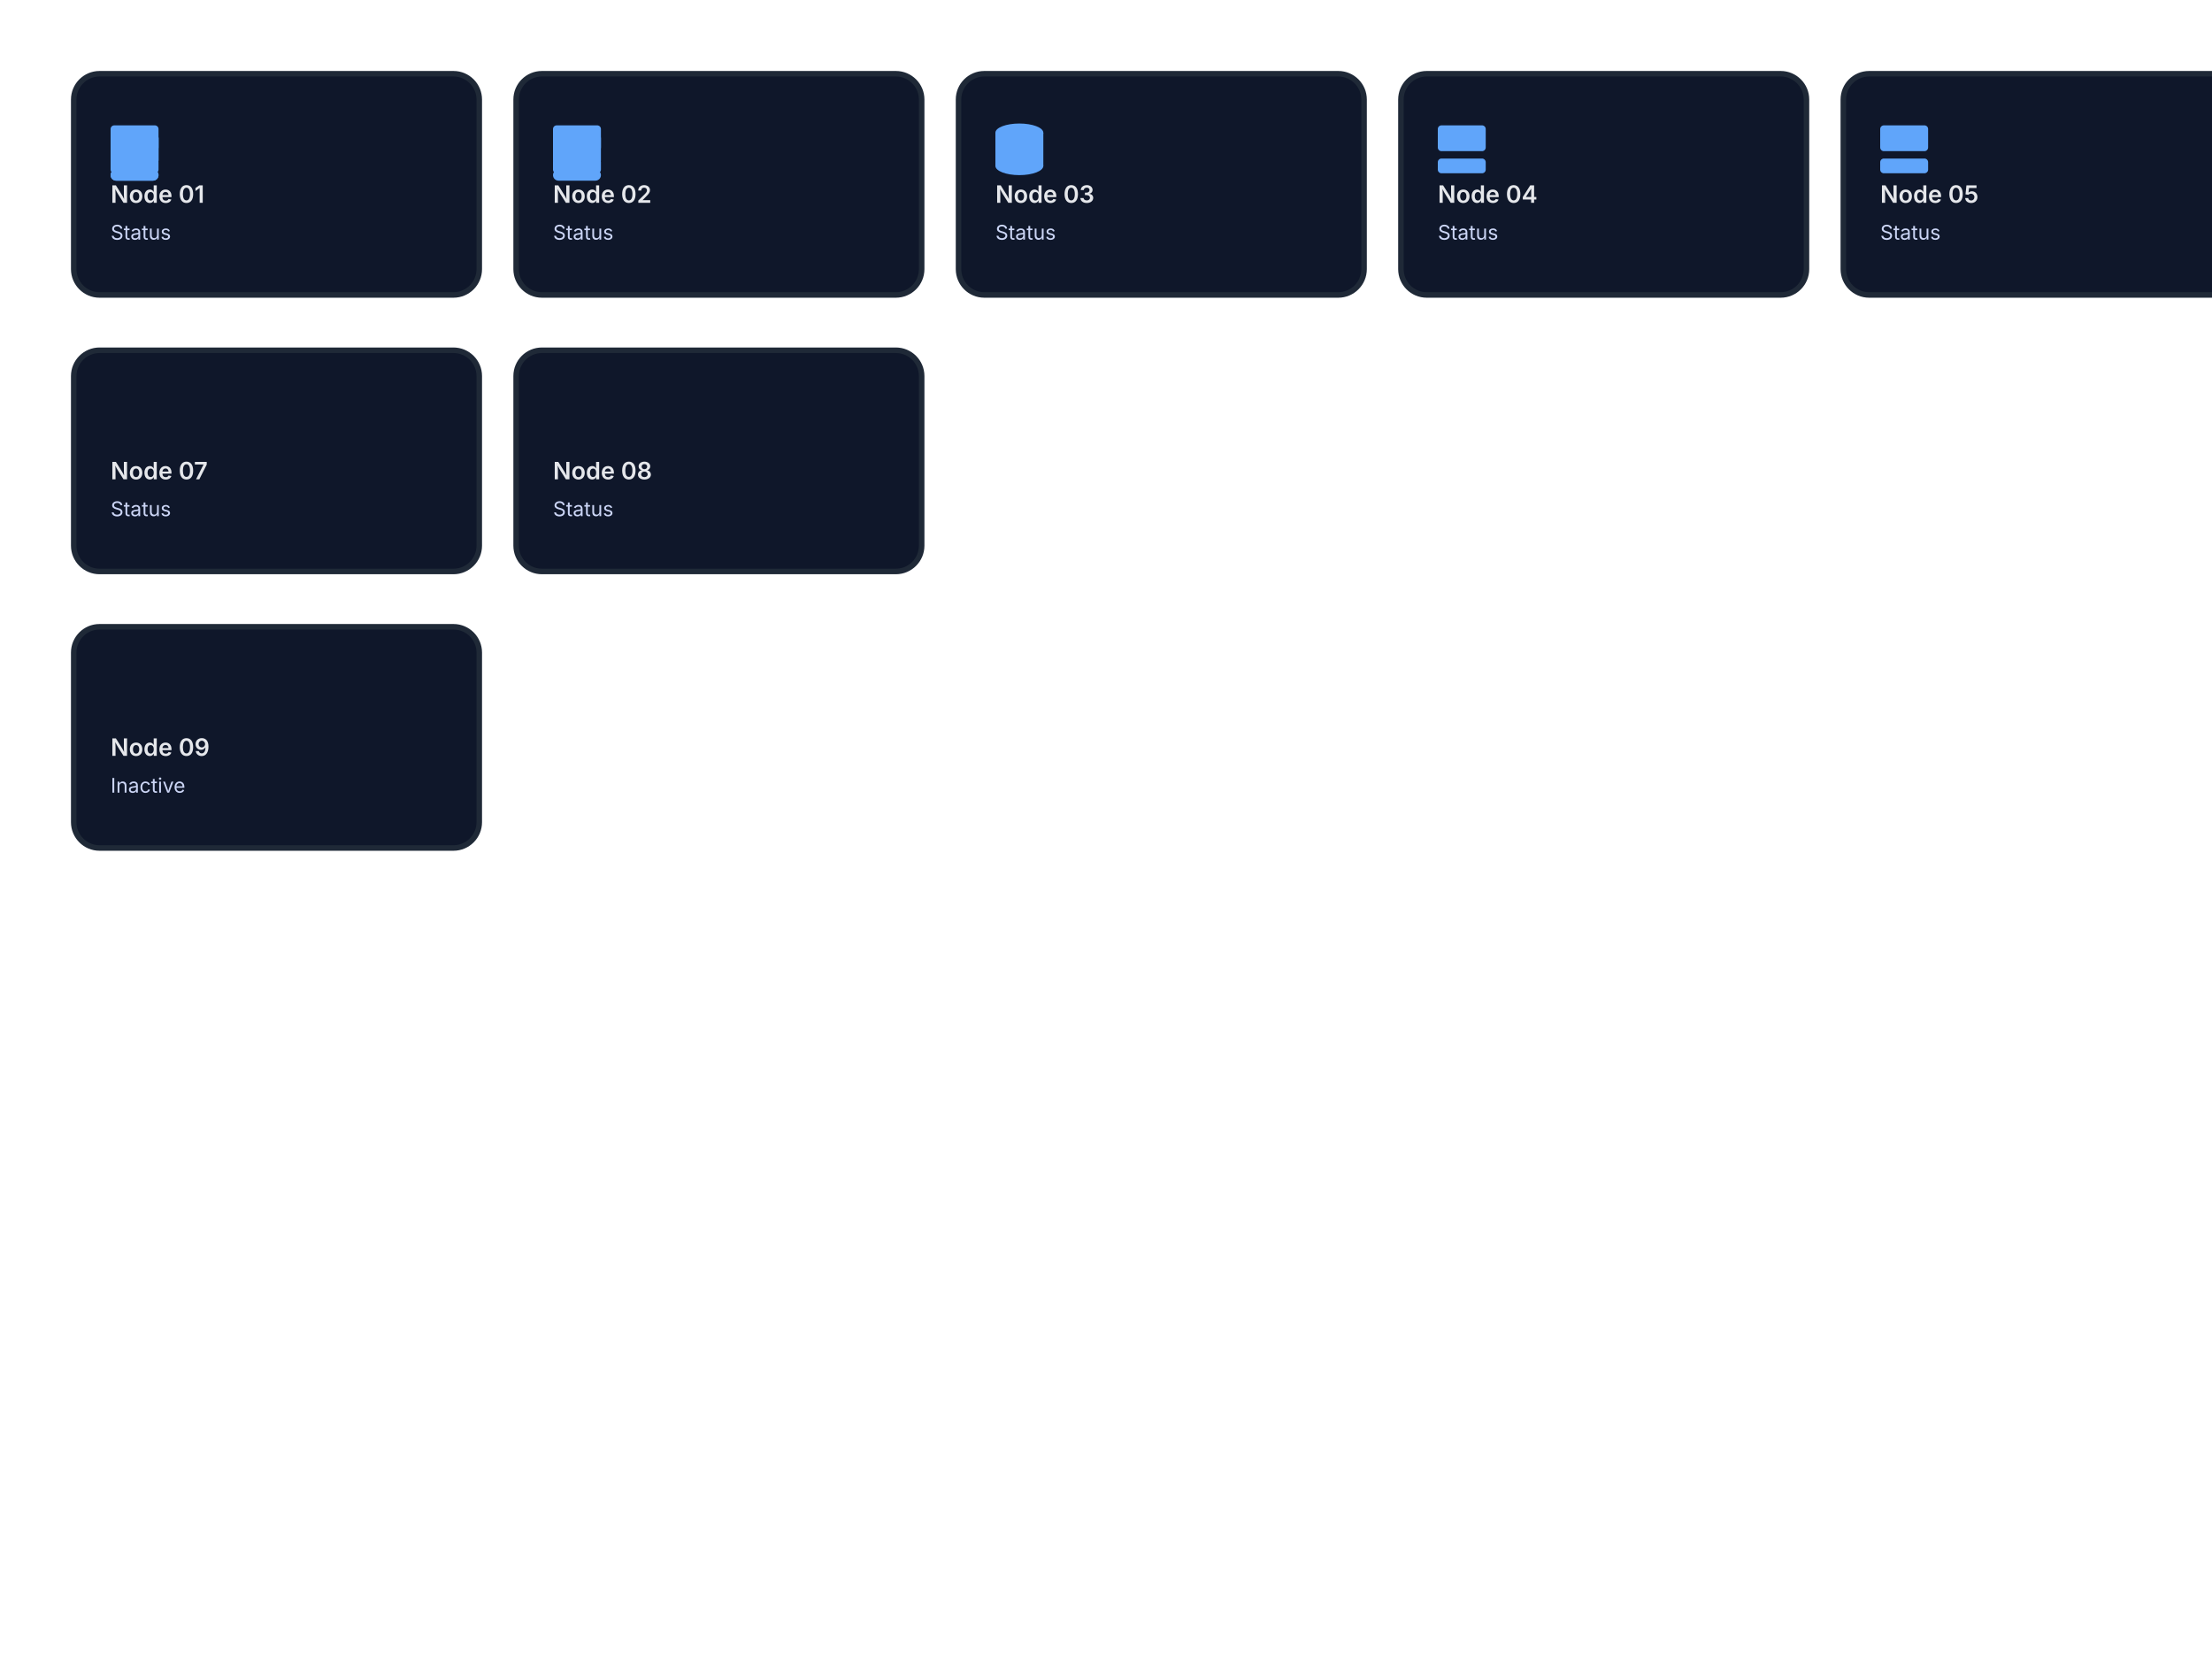
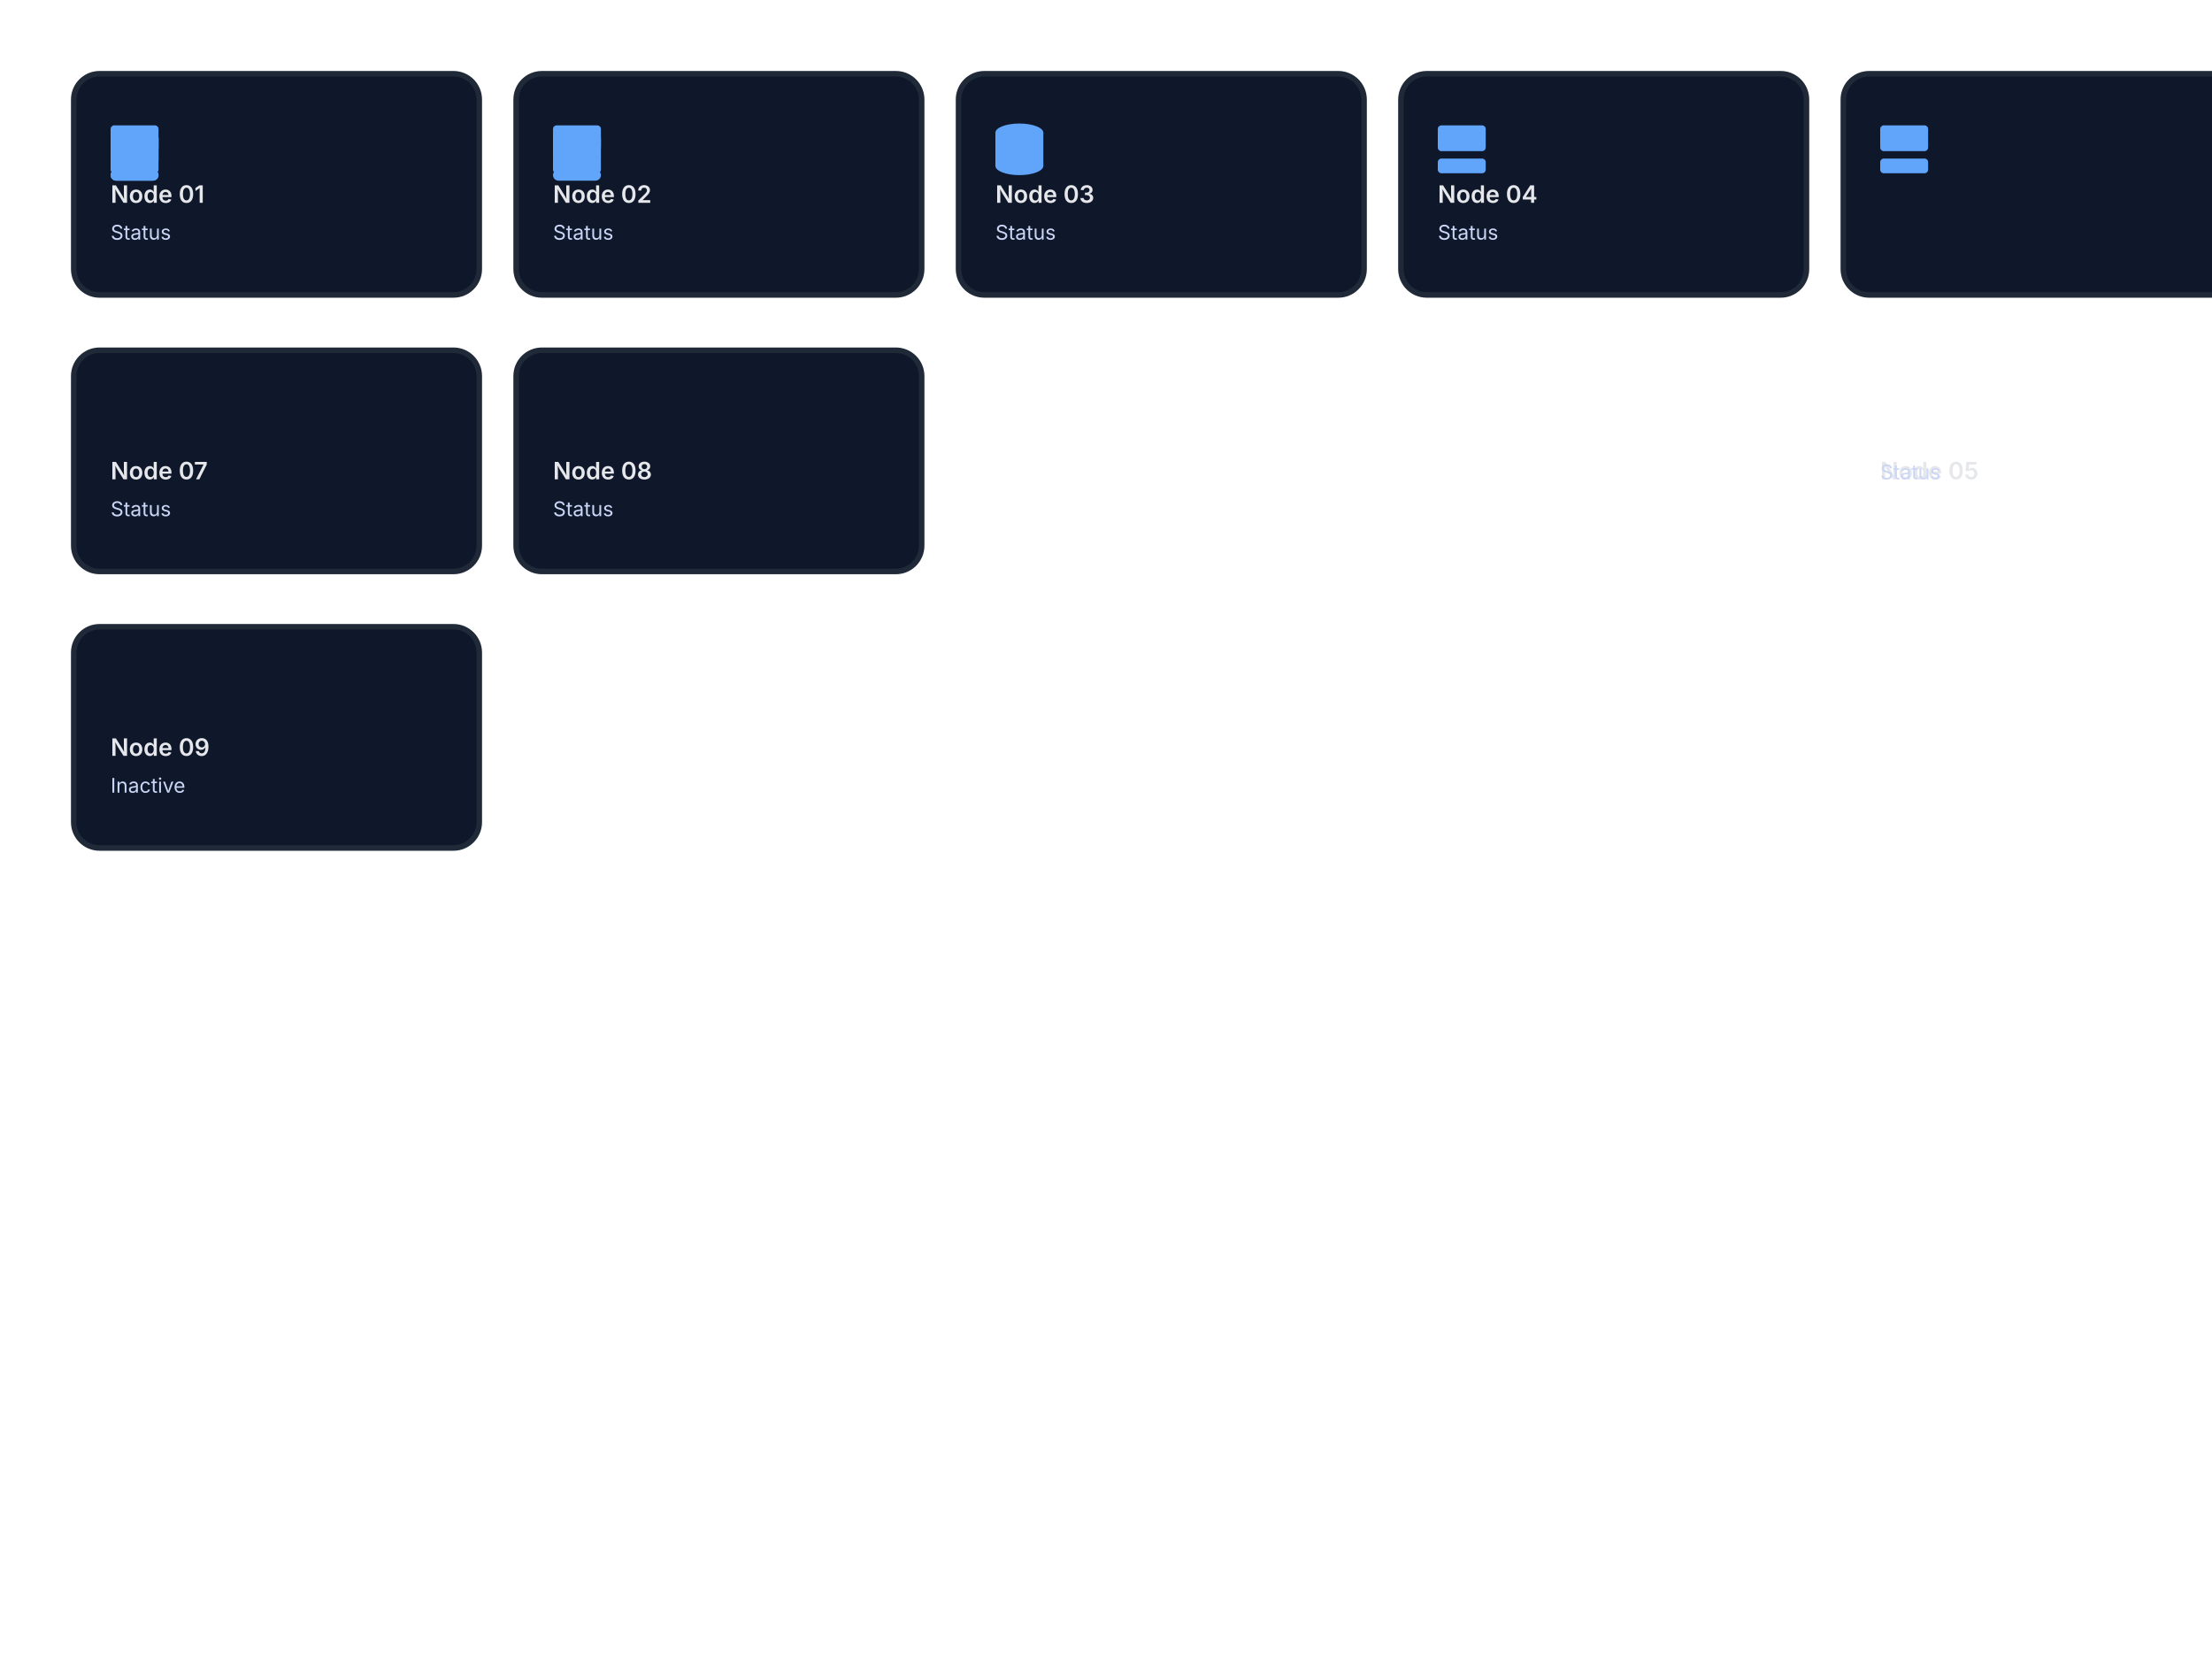
<svg xmlns="http://www.w3.org/2000/svg" width="1200" height="900" viewBox="0 0 1200 900" style="background:#0b1220; font-family: Inter, Arial, sans-serif;">
  <defs>
    <style>
      .card { fill:#0f172a; stroke:#1f2937; stroke-width:3; rx:14; }
      .title { fill:#e5e7eb; font-size:13px; font-weight:600; }
      .metric { fill:#cbd5f5; font-size:11px; }
      .icon-fill { fill:#60a5fa; }
    </style>
  </defs>
  <g id="cell-node_01_status">
    <rect class="card" x="40" y="40" width="220" height="120" />
    <rect class="icon-fill" x="60" y="68" width="26" height="14" rx="2" />
    <rect class="icon-fill" x="60" y="86" width="26" height="8" rx="2" />
    <text class="title" x="60" y="110">Node 01</text>
    <text class="metric" x="60" y="130">Status</text>
  </g>
  <g id="cell-node_02_status">
    <rect class="card" x="280" y="40" width="220" height="120" />
    <rect class="icon-fill" x="300" y="68" width="26" height="14" rx="2" />
    <rect class="icon-fill" x="300" y="86" width="26" height="8" rx="2" />
    <text class="title" x="300" y="110">Node 02</text>
    <text class="metric" x="300" y="130">Status</text>
  </g>
  <g id="cell-node_03_status">
    <rect class="card" x="520" y="40" width="220" height="120" />
    <ellipse class="icon-fill" cx="553" cy="72" rx="13" ry="5" />
    <rect class="icon-fill" x="540" y="72" width="26" height="18" />
    <ellipse class="icon-fill" cx="553" cy="90" rx="13" ry="5" />
    <text class="title" x="540" y="110">Node 03</text>
    <text class="metric" x="540" y="130">Status</text>
  </g>
  <g id="cell-node_04_status">
    <rect class="card" x="760" y="40" width="220" height="120" />
    <rect class="icon-fill" x="780" y="68" width="26" height="14" rx="2" />
    <rect class="icon-fill" x="780" y="86" width="26" height="8" rx="2" />
    <text class="title" x="780" y="110">Node 04</text>
    <text class="metric" x="780" y="130">Status</text>
  </g>
  <g id="cell-node_05_status">
    <rect class="card" x="1000" y="40" width="220" height="120" />
    <rect class="icon-fill" x="1020" y="68" width="26" height="14" rx="2" />
    <rect class="icon-fill" x="1020" y="86" width="26" height="8" rx="2" />
-     <text class="title" x="1020" y="110">Node 05</text>
-     <text class="metric" x="1020" y="130">Status</text>
+     <text class="title" x="1020" y="260">Node 05</text>
+     <text class="metric" x="1020" y="260">Status</text>
  </g>
  <g id="cell-node_06_status">
    <rect class="card" x="1240" y="40" width="220" height="120" />
    <rect class="icon-fill" x="1260" y="68" width="26" height="14" rx="2" />
    <rect class="icon-fill" x="1260" y="86" width="26" height="8" rx="2" />
-     <text class="title" x="1260" y="110">Node 06</text>
-     <text class="metric" x="1260" y="130">Status</text>
+     <text class="title" x="1260" y="260">Node 06</text>
+     <text class="metric" x="1260" y="260">Status</text>
  </g>
  <g id="cell-node_07_status">
    <rect class="card" x="40" y="190" width="220" height="120" />
    <rect class="icon-fill" x="60" y="72" width="26" height="18" rx="3" />
    <rect class="icon-fill" x="60" y="92" width="26" height="6" rx="3" />
    <text class="title" x="60" y="260">Node 07</text>
    <text class="metric" x="60" y="280">Status</text>
  </g>
  <g id="cell-node_08_status">
    <rect class="card" x="280" y="190" width="220" height="120" />
    <rect class="icon-fill" x="300" y="72" width="26" height="18" rx="3" />
    <rect class="icon-fill" x="300" y="92" width="26" height="6" rx="3" />
    <text class="title" x="300" y="260">Node 08</text>
    <text class="metric" x="300" y="280">Status</text>
  </g>
  <g id="cell-node_09_status">
    <rect class="card" x="40" y="340" width="220" height="120" />
    <rect class="icon-fill" x="60" y="72" width="26" height="18" rx="3" />
    <rect class="icon-fill" x="60" y="92" width="26" height="6" rx="3" />
    <text class="title" x="60" y="410">Node 09</text>
    <text class="metric" x="60" y="430">Inactive</text>
  </g>
</svg>
